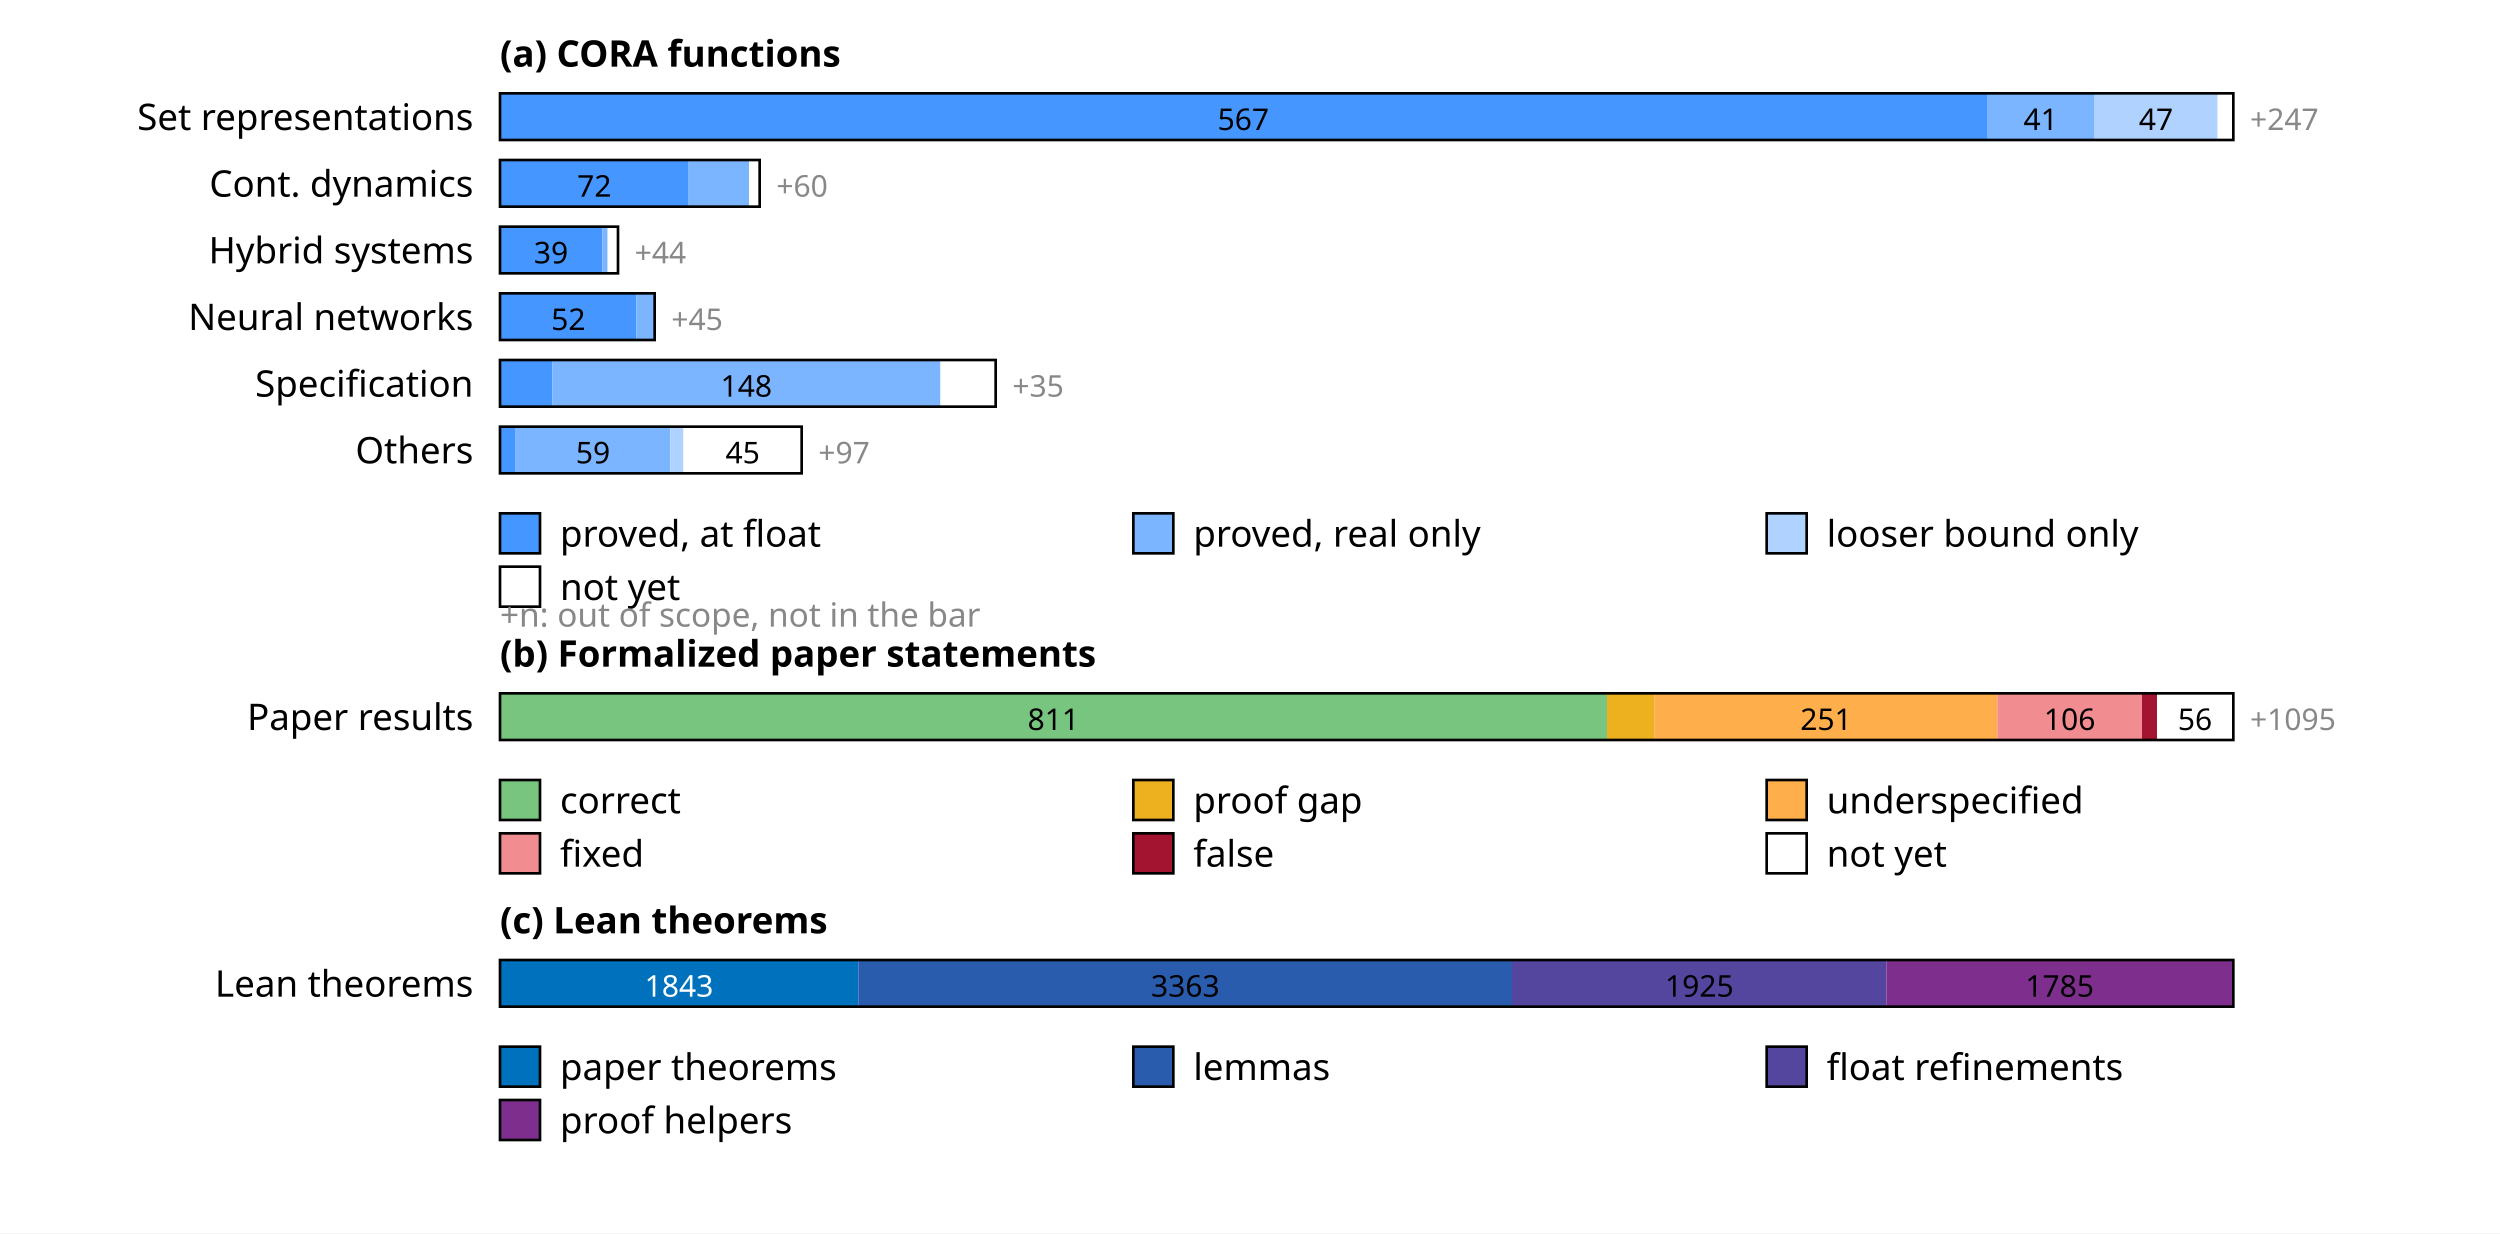
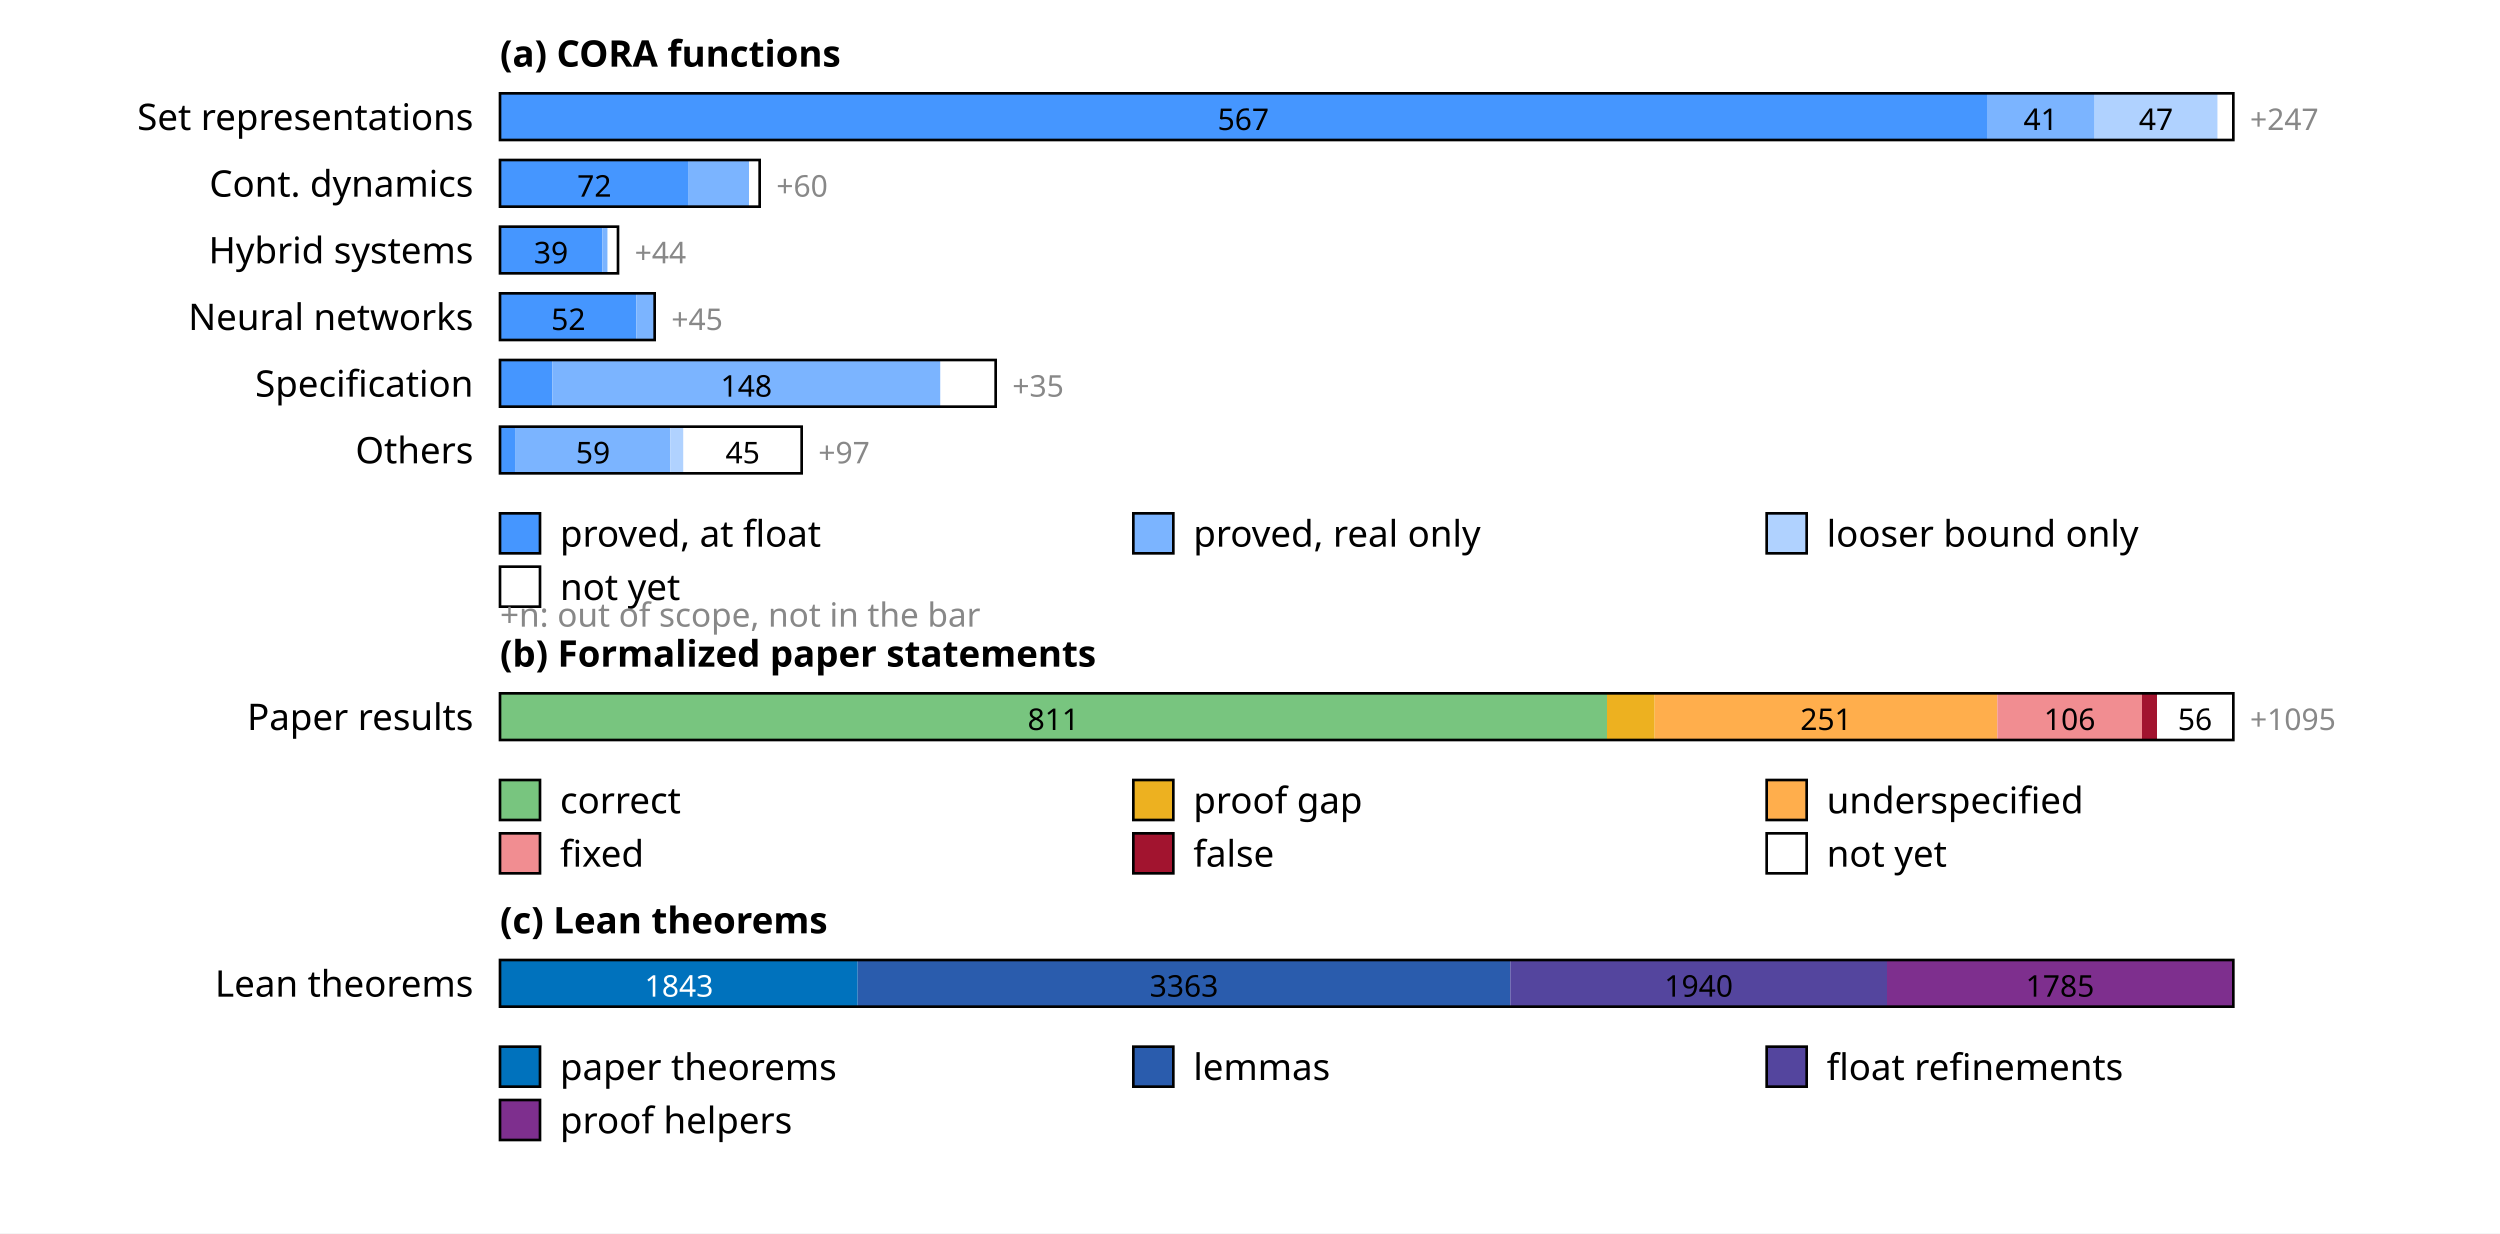
<svg xmlns="http://www.w3.org/2000/svg" width="750" height="370" font-family="sans-serif" font-size="11">
  <rect width="100%" height="100%" fill="white" />
  <text x="150" y="20" font-weight="bold">(a) CORA functions</text>
  <text x="142" y="39" text-anchor="end">Set representations</text>
  <rect x="150.0" y="28" width="446.1" height="14" fill="rgb(69,150,255)" />
  <text x="373.0" y="39" text-anchor="middle" font-size="9" fill="#000">567</text>
  <rect x="596.1" y="28" width="32.3" height="14" fill="rgb(123,180,255)" />
  <text x="612.2" y="39" text-anchor="middle" font-size="9" fill="#000">41</text>
  <rect x="628.3" y="28" width="37.0" height="14" fill="rgb(176,210,255)" />
  <text x="646.8" y="39" text-anchor="middle" font-size="9" fill="#000">47</text>
  <rect x="665.3" y="28" width="4.7" height="14" fill="rgb(255,255,255)" />
  <rect x="150" y="28" width="520.0" height="14" fill="none" stroke="#000" stroke-width="0.8" />
  <text x="675.0" y="39" font-size="9" fill="#888">+247</text>
  <text x="142" y="59" text-anchor="end">Cont. dynamics</text>
  <rect x="150.0" y="48" width="56.6" height="14" fill="rgb(69,150,255)" />
  <text x="178.3" y="59" text-anchor="middle" font-size="9" fill="#000">72</text>
  <rect x="206.6" y="48" width="18.1" height="14" fill="rgb(123,180,255)" />
  <rect x="224.7" y="48" width="3.1" height="14" fill="rgb(255,255,255)" />
  <rect x="150" y="48" width="77.9" height="14" fill="none" stroke="#000" stroke-width="0.8" />
  <text x="232.9" y="59" font-size="9" fill="#888">+60</text>
  <text x="142" y="79" text-anchor="end">Hybrid systems</text>
  <rect x="150.0" y="68" width="30.7" height="14" fill="rgb(69,150,255)" />
  <text x="165.3" y="79" text-anchor="middle" font-size="9" fill="#000">39</text>
  <rect x="180.7" y="68" width="1.6" height="14" fill="rgb(123,180,255)" />
  <rect x="182.3" y="68" width="3.1" height="14" fill="rgb(255,255,255)" />
  <rect x="150" y="68" width="35.4" height="14" fill="none" stroke="#000" stroke-width="0.8" />
  <text x="190.4" y="79" font-size="9" fill="#888">+44</text>
  <text x="142" y="99" text-anchor="end">Neural networks</text>
  <rect x="150.0" y="88" width="40.9" height="14" fill="rgb(69,150,255)" />
  <text x="170.5" y="99" text-anchor="middle" font-size="9" fill="#000">52</text>
  <rect x="190.9" y="88" width="5.5" height="14" fill="rgb(123,180,255)" />
  <rect x="150" y="88" width="46.4" height="14" fill="none" stroke="#000" stroke-width="0.8" />
  <text x="201.4" y="99" font-size="9" fill="#888">+45</text>
  <text x="142" y="119" text-anchor="end">Specification</text>
  <rect x="150.0" y="108" width="15.7" height="14" fill="rgb(69,150,255)" />
  <rect x="165.7" y="108" width="116.4" height="14" fill="rgb(123,180,255)" />
  <text x="223.9" y="119" text-anchor="middle" font-size="9" fill="#000">148</text>
  <rect x="282.2" y="108" width="16.5" height="14" fill="rgb(255,255,255)" />
  <rect x="150" y="108" width="148.7" height="14" fill="none" stroke="#000" stroke-width="0.8" />
  <text x="303.7" y="119" font-size="9" fill="#888">+35</text>
  <text x="142" y="139" text-anchor="end">Others</text>
  <rect x="150.0" y="128" width="4.7" height="14" fill="rgb(69,150,255)" />
  <rect x="154.7" y="128" width="46.4" height="14" fill="rgb(123,180,255)" />
  <text x="177.9" y="139" text-anchor="middle" font-size="9" fill="#000">59</text>
  <rect x="201.1" y="128" width="3.9" height="14" fill="rgb(176,210,255)" />
  <rect x="205.1" y="128" width="35.4" height="14" fill="rgb(255,255,255)" />
  <text x="222.8" y="139" text-anchor="middle" font-size="9" fill="#000">45</text>
  <rect x="150" y="128" width="90.5" height="14" fill="none" stroke="#000" stroke-width="0.8" />
  <text x="245.5" y="139" font-size="9" fill="#888">+97</text>
  <rect x="150" y="154" width="12" height="12" fill="rgb(69,150,255)" stroke="#000" stroke-width="0.8" />
  <text x="168" y="164">proved, at float</text>
  <rect x="340" y="154" width="12" height="12" fill="rgb(123,180,255)" stroke="#000" stroke-width="0.8" />
  <text x="358" y="164">proved, real only</text>
  <rect x="530" y="154" width="12" height="12" fill="rgb(176,210,255)" stroke="#000" stroke-width="0.8" />
  <text x="548" y="164">looser bound only</text>
  <rect x="150" y="170" width="12" height="12" fill="rgb(255,255,255)" stroke="#000" stroke-width="0.8" />
  <text x="168" y="180">not yet</text>
  <text x="150" y="188" font-size="10" fill="#888">+n: out of scope, not in the bar</text>
  <text x="150" y="200" font-weight="bold">(b) Formalized paper statements</text>
  <text x="142" y="219" text-anchor="end">Paper results</text>
  <rect x="150.0" y="208" width="332.1" height="14" fill="rgb(120,197,127)" />
  <text x="316.0" y="219" text-anchor="middle" font-size="9" fill="#000">811</text>
  <rect x="482.1" y="208" width="14.3" height="14" fill="rgb(237,177,32)" />
  <rect x="496.4" y="208" width="102.8" height="14" fill="rgb(255,174,76)" />
  <text x="547.8" y="219" text-anchor="middle" font-size="9" fill="#000">251</text>
  <rect x="599.2" y="208" width="43.4" height="14" fill="rgb(241,141,145)" />
  <text x="620.9" y="219" text-anchor="middle" font-size="9" fill="#000">106</text>
  <rect x="642.6" y="208" width="4.5" height="14" fill="rgb(162,20,47)" />
  <rect x="647.1" y="208" width="22.9" height="14" fill="rgb(255,255,255)" />
  <text x="658.5" y="219" text-anchor="middle" font-size="9" fill="#000">56</text>
  <rect x="150" y="208" width="520.0" height="14" fill="none" stroke="#000" stroke-width="0.8" />
  <text x="675.0" y="219" font-size="9" fill="#888">+1095</text>
  <rect x="150" y="234" width="12" height="12" fill="rgb(120,197,127)" stroke="#000" stroke-width="0.8" />
  <text x="168" y="244">correct</text>
  <rect x="340" y="234" width="12" height="12" fill="rgb(237,177,32)" stroke="#000" stroke-width="0.8" />
  <text x="358" y="244">proof gap</text>
  <rect x="530" y="234" width="12" height="12" fill="rgb(255,174,76)" stroke="#000" stroke-width="0.8" />
  <text x="548" y="244">underspecified</text>
  <rect x="150" y="250" width="12" height="12" fill="rgb(241,141,145)" stroke="#000" stroke-width="0.8" />
  <text x="168" y="260">fixed</text>
  <rect x="340" y="250" width="12" height="12" fill="rgb(162,20,47)" stroke="#000" stroke-width="0.8" />
  <text x="358" y="260">false</text>
  <rect x="530" y="250" width="12" height="12" fill="rgb(255,255,255)" stroke="#000" stroke-width="0.8" />
  <text x="548" y="260">not yet</text>
  <text x="150" y="280" font-weight="bold">(c) Lean theorems</text>
  <text x="142" y="299" text-anchor="end">Lean theorems</text>
-   <rect x="150.0" y="288" width="107.5" height="14" fill="rgb(0,114,189)" />
+   <rect x="150.0" y="288" width="107.3" height="14" fill="rgb(0,114,189)" />
  <text x="203.7" y="299" text-anchor="middle" font-size="9" fill="#fff">1843</text>
-   <rect x="257.5" y="288" width="196.1" height="14" fill="rgb(42,92,173)" />
-   <text x="355.6" y="299" text-anchor="middle" font-size="9" fill="#000">3363</text>
-   <rect x="453.6" y="288" width="112.3" height="14" fill="rgb(84,69,158)" />
-   <text x="509.8" y="299" text-anchor="middle" font-size="9" fill="#000">1925</text>
-   <rect x="565.9" y="288" width="104.1" height="14" fill="rgb(126,47,142)" />
-   <text x="617.9" y="299" text-anchor="middle" font-size="9" fill="#000">1785</text>
+   <rect x="257.3" y="288" width="195.8" height="14" fill="rgb(42,92,173)" />
+   <text x="355.2" y="299" text-anchor="middle" font-size="9" fill="#000">3363</text>
+   <rect x="453.1" y="288" width="113.0" height="14" fill="rgb(84,69,158)" />
+   <text x="509.6" y="299" text-anchor="middle" font-size="9" fill="#000">1940</text>
+   <rect x="566.1" y="288" width="103.9" height="14" fill="rgb(126,47,142)" />
+   <text x="618.0" y="299" text-anchor="middle" font-size="9" fill="#000">1785</text>
  <rect x="150" y="288" width="520.0" height="14" fill="none" stroke="#000" stroke-width="0.8" />
  <rect x="150" y="314" width="12" height="12" fill="rgb(0,114,189)" stroke="#000" stroke-width="0.8" />
  <text x="168" y="324">paper theorems</text>
  <rect x="340" y="314" width="12" height="12" fill="rgb(42,92,173)" stroke="#000" stroke-width="0.8" />
  <text x="358" y="324">lemmas</text>
  <rect x="530" y="314" width="12" height="12" fill="rgb(84,69,158)" stroke="#000" stroke-width="0.8" />
  <text x="548" y="324">float refinements</text>
  <rect x="150" y="330" width="12" height="12" fill="rgb(126,47,142)" stroke="#000" stroke-width="0.8" />
  <text x="168" y="340">proof helpers</text>
</svg>
